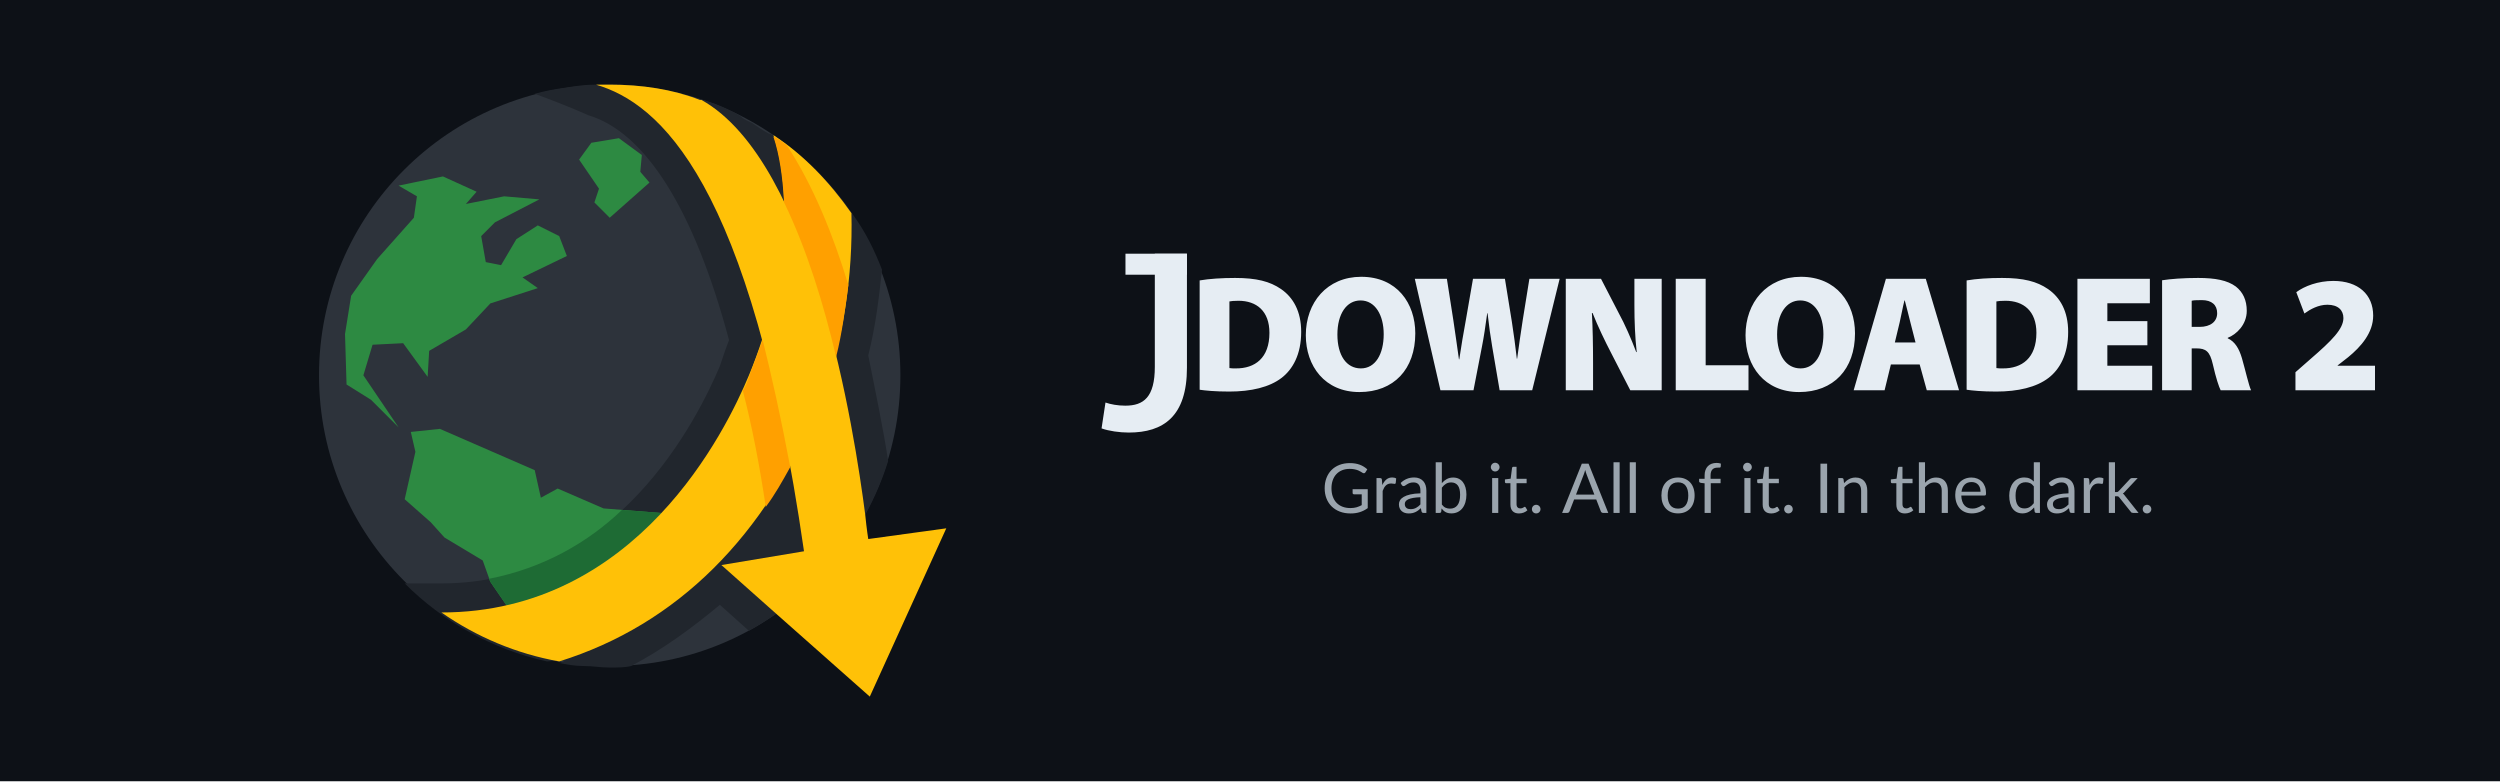
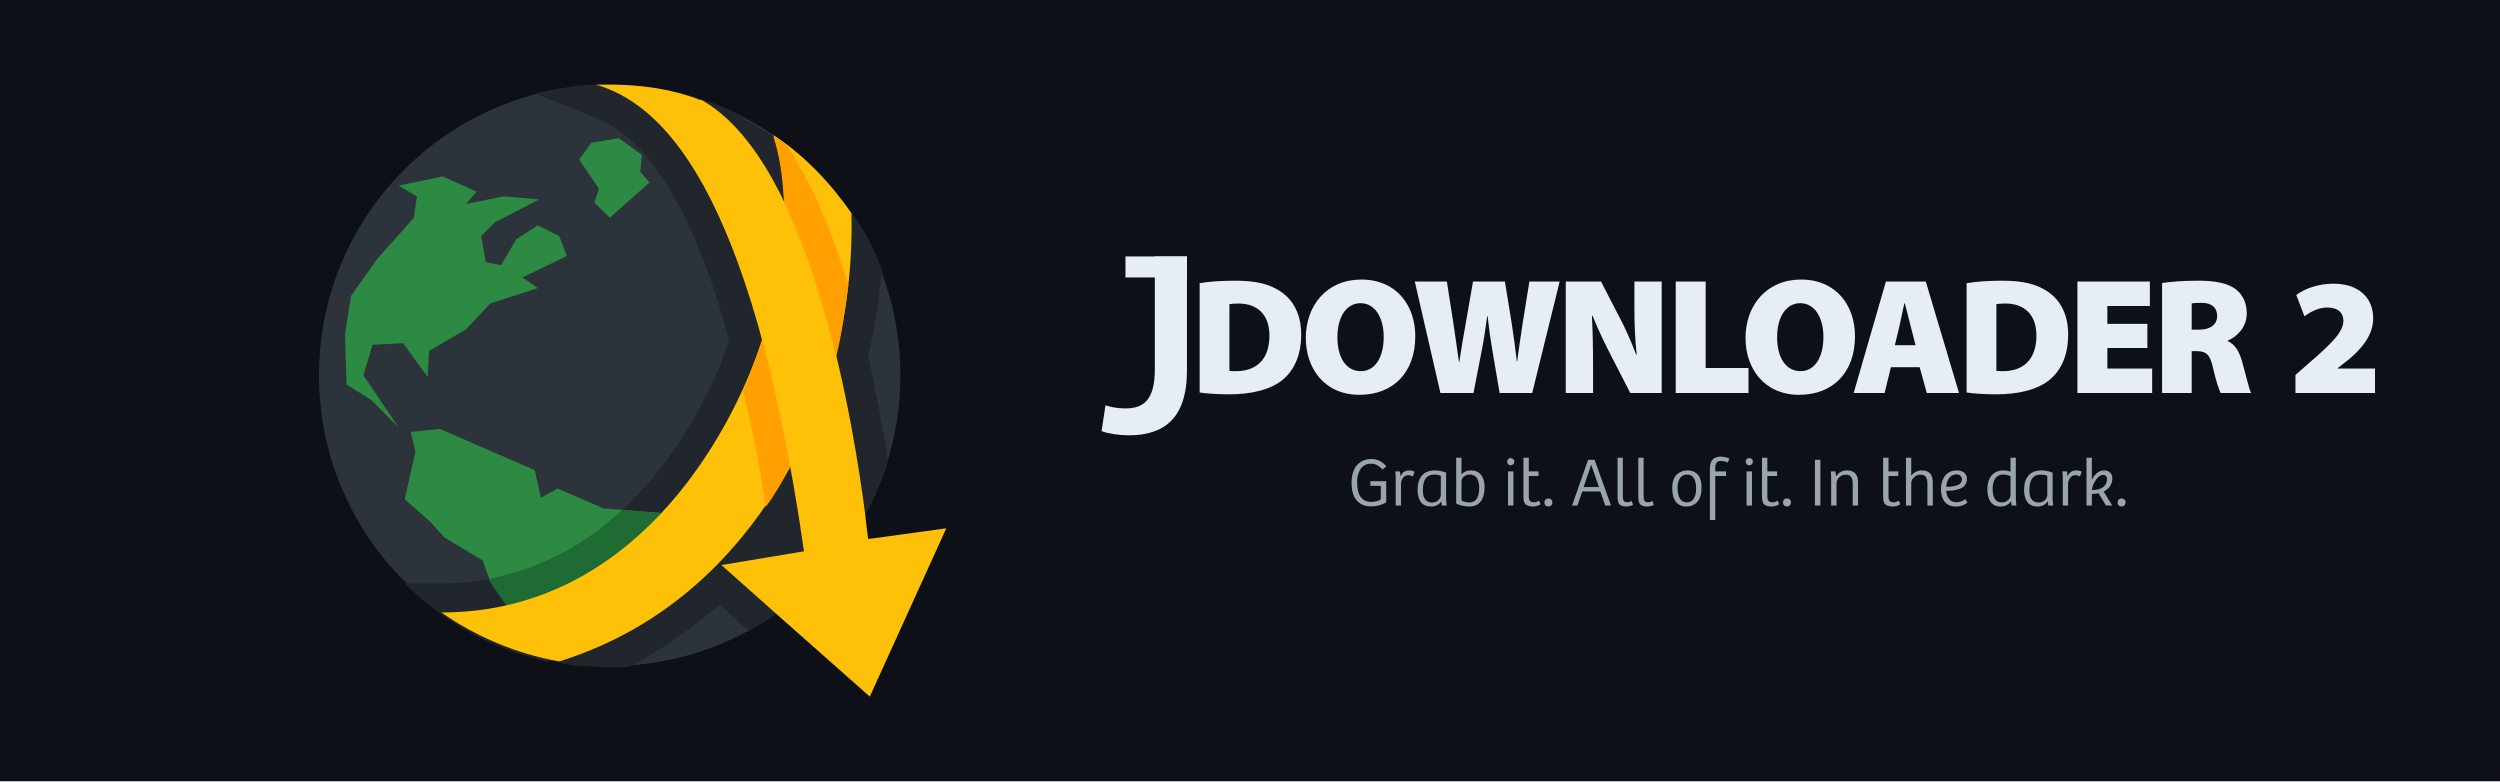
<svg xmlns="http://www.w3.org/2000/svg" width="1600" height="500" viewBox="0 0 1600 500" role="img" aria-label="JDownloader 2">
  <rect width="1600" height="500" fill="#0d1117" />
  <svg x="165.0" y="15.0" width="470" height="470" viewBox="0 0 48 48">
    <path fill="#2d333b" d="M23 4A19 19 0 1 0 23 42A19 19 0 1 0 23 4Z" />
    <path fill="#21262d" d="M30.2,38l1.9,1.7c4.3-2.4,7.6-6.3,9.1-11.1c-0.3-2-0.8-4.4-1.3-6.9c0.5-2,0.7-3.8,0.9-5.6c-0.5-1.3-1.1-2.5-1.9-3.6c0,0,0,0,0,0c-1-1.5-2.2-2.8-3.5-3.9c-0.2,0-0.5-0.2-0.7-0.6c-0.3-0.2-0.6-0.4-0.9-0.6c0,0,0,0,0,0c0,0,0,0,0,0c-0.1-0.1-0.3-0.2-0.4-0.2c0,0,0,0,0,0c-0.4-0.2-0.8-0.5-1.1-0.7c-0.2-0.1-0.5-0.2-0.7-0.4c-0.1-0.1-0.2-0.1-0.3-0.2c0,0,0,0,0,0l0,0c-0.6-0.3-1.2-0.6-1.9-0.8c0,0,0,0,0,0C27.2,4.4,25.2,4,23,4c-0.1,0-0.2,0-0.3,0c-0.2,0.1-0.4,0.1-0.6,0c0,0,0,0,0,0c-0.7,0-1.4,0.1-2,0.2c0,0,0,0,0,0c-0.7,0.1-1.3,0.2-2,0.4C20.3,5.4,21.6,6,21.6,6c3.7,1.1,6.9,6.1,9.2,14.7c-0.2,0.5-0.4,1.1-0.6,1.7c-1.4,3.3-6.7,14.2-18.2,14.2l-2.4,0c0,0,0,0,0,0c2.5,2.5,5.7,4.3,9.3,5.1c1.1-0.1,1.5-0.1,0.8,0.1c0,0,0,0,0,0c0.5,0.1,1,0.2,1.6,0.2c0.6,0,1.1,0.1,1.7,0.1c0.5,0,1,0,1.4-0.1C26.5,40.9,28.4,39.5,30.2,38z" />
    <path fill="#2d8a42" d="M9.2,26.4l-1.8-1.8l-1.6-1l-0.1-3.3l0.4-2.5l1.7-2.4l2.4-2.7l0.2-1.4l-1.2-0.7l2.9-0.6l2.2,1l-0.7,0.8l2.5-0.5l2.3,0.2L15.5,13l-0.9,0.9l0.3,1.7l1,0.2l1-1.7l1.4-0.9l1.4,0.7l0.5,1.3l-2.9,1.4l1,0.7l-3.1,1L13.6,20l-2.4,1.4l-0.1,1.7l-1.6-2.2l-2,0.1l-0.6,2L9.2,26.4z M21.8,7.8l-0.8,1.1l1.3,1.9l-0.3,0.9l1,1l2.6-2.3l-0.6-0.7l0.1-1.1l-1.5-1.1L21.8,7.8z M14.7,35.1l0.5,1.4l1.1,1.6c4.3-1,7.6-3.4,10.1-6.1l-3.8-0.3l-3-1.3L18.5,31l-0.4-1.8l-6.2-2.7L10,26.7l0.3,1.3l-0.7,3.1l1.7,1.5l0.9,1L14.7,35.1z" />
    <path fill="#1e6b34" d="M26.4,32l-2.6-0.2c-2.2,2.1-5.1,3.8-8.7,4.5l0.1,0.2l1.1,1.6C20.6,37,24,34.6,26.4,32z" />
    <path fill="#FFC107" d="M36.7,24.9c1.6-4,2.2-8.5,2.1-12.5c-1.4-2-3.1-3.8-5.1-5.1c1.2,3.5,1,9.4-1.6,15.7c-1.5,3.6-7.3,15.5-20.1,15.5c2.3,1.6,4.9,2.7,7.7,3.2C27.4,39.3,33.2,33.5,36.7,24.9z" />
    <path fill="#FFC107" d="M45,33l-5,11l-6.1-5.4l-3.6-3.2l5.4-0.9C32.2,10.2,26.2,5.2,22.1,4c0.3,0,0.6,0,0.9,0c2.1,0,4.1,0.3,5.9,1L29,5c7.3,4.1,10,21.7,10.7,27.1c0.1,1,0.2,1.6,0.2,1.6L45,33z" />
    <path fill="#FFA000" d="M34.8,29c-0.5,0.9-1,1.8-1.6,2.6c-0.4-2.7-0.9-5.3-1.5-7.6c0.2-0.3,0.3-0.6,0.4-0.9c0.3-0.8,0.6-1.6,0.9-2.4C33.6,23.1,34.2,25.8,34.8,29z M38.6,17.1c-1-3.3-2.3-6.5-4-9.1c0,0-0.1-0.1-0.1-0.1c-0.3-0.2-0.5-0.4-0.8-0.5c0.4,1.2,0.6,2.6,0.7,4.3c1.5,3.1,2.6,6.7,3.4,10.1C38.2,20.2,38.4,18.6,38.6,17.1z" />
  </svg>
-   <g transform="translate(704.83 135.13) scale(0.55703)">
+   <g transform="translate(704.83 136.89) scale(0.55703)">
    <path d="M61.50 178.80C61.50 213.90 48.60 223.50 27.60 223.50C18.90 223.50 10.80 222.00 4.80 219.90L0.30 249.60C8.40 252.60 21.00 254.40 31.50 254.40C71.40 254.40 98.40 235.80 98.40 180.00L98.40 48.90L61.50 48.90ZM113.00 205.20C119.46 206.15 130.67 207.29 147.01 207.29C172.09 207.29 193.18 202.35 207.24 191.52C219.78 181.83 229.66 164.92 229.66 138.70C229.66 115.14 220.54 99.18 206.48 89.49C193.75 80.75 178.36 76.76 153.66 76.76C138.46 76.76 123.83 77.71 113.00 79.61ZM147.20 103.74C148.91 103.36 152.33 102.98 157.65 102.98C178.36 102.98 193.18 114.76 193.18 139.84C193.18 168.72 176.65 180.88 154.42 180.69C152.14 180.69 148.91 180.69 147.20 180.31ZM298.63 75.43C259.30 75.43 234.98 105.07 234.98 142.50C234.98 178.03 256.83 207.86 296.54 207.86C336.06 207.86 360.76 181.64 360.76 140.41C360.76 106.02 339.86 75.43 298.63 75.43ZM297.87 102.60C314.59 102.60 324.47 119.32 324.47 141.36C324.47 164.54 314.78 180.69 298.25 180.69C281.72 180.69 271.27 165.87 271.27 141.74C271.27 118.18 281.72 102.60 297.87 102.60ZM427.64 205.77L437.33 155.80C439.61 144.40 441.32 132.43 443.41 117.23L443.79 117.23C445.50 132.43 447.21 144.40 449.11 155.61L457.66 205.77L495.09 205.77L526.63 77.71L491.86 77.71L484.26 124.83C481.98 139.84 479.70 155.04 477.80 169.48L477.42 169.48C475.71 154.85 474.00 141.74 471.72 127.11L463.74 77.71L427.07 77.71L418.90 124.83C416.05 140.41 413.39 155.80 411.30 170.24L410.92 170.24C409.02 157.13 406.74 140.03 404.46 125.21L397.05 77.71L360.19 77.71L389.64 205.77ZM565.01 205.77L565.01 174.42C565.01 153.52 564.63 134.33 563.68 117.04L564.44 117.04C570.52 132.43 578.88 149.72 585.91 163.21L607.76 205.77L643.86 205.77L643.86 77.71L612.51 77.71L612.51 107.92C612.51 127.11 613.27 144.97 615.17 161.88L614.60 161.88C608.90 146.87 601.49 129.77 594.46 117.04L574.13 77.71L533.66 77.71L533.66 205.77ZM660.00 205.77L743.60 205.77L743.60 177.08L694.39 177.08L694.39 77.71L660.00 77.71ZM803.84 75.43C764.51 75.43 740.19 105.07 740.19 142.50C740.19 178.03 762.04 207.86 801.75 207.86C841.27 207.86 865.97 181.64 865.97 140.41C865.97 106.02 845.07 75.43 803.84 75.43ZM803.08 102.60C819.80 102.60 829.68 119.32 829.68 141.36C829.68 164.54 819.99 180.69 803.46 180.69C786.93 180.69 776.48 165.87 776.48 141.74C776.48 118.18 786.93 102.60 803.08 102.60ZM940.26 176.13L948.43 205.77L985.48 205.77L947.29 77.71L901.50 77.71L864.45 205.77L899.98 205.77L907.20 176.13ZM911.76 150.86L917.27 127.87C918.98 120.65 920.88 110.01 922.78 102.60L923.16 102.60C925.25 110.01 927.72 120.65 929.62 127.87L935.51 150.86ZM994.22 205.20C1000.68 206.15 1011.89 207.29 1028.23 207.29C1053.31 207.29 1074.40 202.35 1088.46 191.52C1101.00 181.83 1110.88 164.92 1110.88 138.70C1110.88 115.14 1101.76 99.18 1087.70 89.49C1074.97 80.75 1059.58 76.76 1034.88 76.76C1019.68 76.76 1005.05 77.71 994.22 79.61ZM1028.42 103.74C1030.13 103.36 1033.55 102.98 1038.87 102.98C1059.58 102.98 1074.40 114.76 1074.40 139.84C1074.40 168.72 1057.87 180.88 1035.64 180.69C1033.36 180.69 1030.13 180.69 1028.42 180.31ZM1201.89 126.35L1155.91 126.35L1155.91 105.83L1204.74 105.83L1204.74 77.71L1121.52 77.71L1121.52 205.77L1207.40 205.77L1207.40 177.65L1155.91 177.65L1155.91 154.09L1201.89 154.09ZM1218.80 205.77L1252.81 205.77L1252.81 157.70L1258.32 157.70C1268.96 157.70 1273.71 160.93 1277.13 176.13C1280.74 192.09 1284.16 201.97 1286.06 205.77L1321.02 205.77C1318.55 200.83 1314.37 182.21 1310.57 169.10C1307.34 158.08 1302.59 149.91 1294.23 146.11L1294.23 145.54C1304.11 141.74 1316.08 130.53 1316.08 114.57C1316.08 102.22 1311.71 93.10 1303.54 86.64C1293.85 79.42 1279.79 76.76 1260.22 76.76C1243.12 76.76 1228.49 77.90 1218.80 79.42ZM1252.81 102.98C1254.52 102.41 1257.94 102.22 1264.40 102.22C1275.80 102.22 1282.07 107.73 1282.07 117.23C1282.07 126.73 1274.66 133.00 1261.74 133.00L1252.81 133.00ZM1463.42 205.77L1463.42 177.65L1420.48 177.65L1420.48 177.27L1432.64 167.77C1447.27 155.80 1461.33 139.84 1461.33 120.08C1461.33 95.76 1444.23 80.18 1415.54 80.18C1398.06 80.18 1382.48 86.07 1372.98 93.10L1382.29 117.61C1389.13 112.67 1398.44 107.54 1408.70 107.54C1421.24 107.54 1427.13 114.00 1427.13 122.93C1426.94 135.47 1414.21 148.39 1389.13 170.05L1372.03 185.06L1372.03 205.77Z" fill="#e6edf3" />
    <path d="M27.78 48.9 h70.62 v24.14 h-70.62 Z" fill="#e6edf3" />
  </g>
-   <path d="M865.67 313.10L875.35 313.10L875.35 325.20Q872.98 326.92 870.28 327.77Q867.59 328.61 864.37 328.61L864.37 328.61Q860.57 328.61 857.51 327.44Q854.45 326.26 852.28 324.14Q850.12 322.01 848.95 319.04Q847.79 316.07 847.79 312.51L847.79 312.51Q847.79 308.90 848.92 305.93Q850.05 302.96 852.14 300.84Q854.23 298.72 857.22 297.55Q860.22 296.38 863.91 296.38L863.91 296.38Q865.78 296.38 867.39 296.66Q868.99 296.93 870.36 297.45Q871.72 297.97 872.89 298.71Q874.05 299.44 875.07 300.37L875.07 300.37L873.86 302.30Q873.57 302.74 873.12 302.86Q872.67 302.98 872.12 302.65L872.12 302.65Q871.59 302.35 870.91 301.91Q870.23 301.47 869.25 301.06Q868.27 300.65 866.94 300.37Q865.61 300.08 863.78 300.08L863.78 300.08Q861.12 300.08 858.96 300.95Q856.81 301.82 855.29 303.44Q853.77 305.05 852.96 307.35Q852.14 309.65 852.14 312.51L852.14 312.51Q852.14 315.48 852.99 317.82Q853.84 320.17 855.41 321.81Q856.98 323.44 859.23 324.30Q861.47 325.16 864.26 325.16L864.26 325.16Q866.46 325.16 868.17 324.67Q869.87 324.17 871.50 323.29L871.50 323.29L871.50 316.36L866.60 316.36Q866.18 316.36 865.92 316.12Q865.67 315.88 865.67 315.52L865.67 315.52L865.67 313.10ZM884.42 307.05L884.68 310.44Q885.74 308.15 887.28 306.87Q888.82 305.58 891.04 305.58L891.04 305.58Q891.74 305.58 892.39 305.73Q893.04 305.89 893.55 306.22L893.55 306.22L893.26 309.14Q893.13 309.69 892.60 309.69L892.60 309.69Q892.29 309.69 891.70 309.56Q891.10 309.43 890.36 309.43L890.36 309.43Q889.30 309.43 888.47 309.74Q887.65 310.05 887.00 310.65Q886.35 311.26 885.83 312.15Q885.32 313.04 884.90 314.18L884.90 314.18L884.90 328.26L880.96 328.26L880.96 305.98L883.21 305.98Q883.84 305.98 884.09 306.22Q884.33 306.46 884.42 307.05L884.42 307.05ZM909.06 322.85L909.06 318.23Q906.35 318.32 904.45 318.66Q902.54 319.00 901.34 319.55Q900.15 320.10 899.61 320.85Q899.07 321.60 899.07 322.52L899.07 322.52Q899.07 323.40 899.35 324.04Q899.64 324.68 900.13 325.08Q900.63 325.49 901.30 325.68Q901.97 325.86 902.74 325.86L902.74 325.86Q903.78 325.86 904.63 325.66Q905.49 325.45 906.25 325.05Q907.01 324.65 907.70 324.10Q908.40 323.55 909.06 322.85L909.06 322.85ZM897.11 310.38L896.41 309.12Q898.25 307.34 900.39 306.46Q902.52 305.58 905.12 305.58L905.12 305.58Q906.99 305.58 908.44 306.20Q909.89 306.81 910.88 307.91Q911.87 309.01 912.38 310.57Q912.88 312.14 912.88 314.01L912.88 314.01L912.88 328.26L911.15 328.26Q910.57 328.26 910.27 328.08Q909.96 327.89 909.78 327.34L909.78 327.34L909.34 325.23Q908.46 326.04 907.63 326.67Q906.79 327.29 905.87 327.72Q904.94 328.15 903.90 328.38Q902.85 328.61 901.58 328.61L901.58 328.61Q900.28 328.61 899.13 328.25Q897.99 327.89 897.14 327.16Q896.30 326.44 895.80 325.33Q895.31 324.21 895.31 322.70L895.31 322.70Q895.31 321.38 896.03 320.16Q896.76 318.93 898.39 317.99Q900.01 317.04 902.63 316.44Q905.25 315.83 909.06 315.74L909.06 315.74L909.06 314.01Q909.06 311.41 907.93 310.08Q906.81 308.75 904.66 308.75L904.66 308.75Q903.20 308.75 902.22 309.11Q901.25 309.47 900.53 309.93Q899.82 310.38 899.30 310.74Q898.78 311.10 898.28 311.10L898.28 311.10Q897.88 311.10 897.59 310.89Q897.31 310.68 897.11 310.38L897.11 310.38ZM922.78 312.11L922.78 322.89Q923.86 324.35 925.15 324.94Q926.44 325.53 927.98 325.53L927.98 325.53Q931.12 325.53 932.79 323.31Q934.47 321.09 934.47 316.69L934.47 316.69Q934.47 312.60 932.98 310.67Q931.50 308.75 928.75 308.75L928.75 308.75Q926.83 308.75 925.41 309.63Q923.99 310.51 922.78 312.11L922.78 312.11ZM922.78 295.86L922.78 309.19Q924.19 307.56 925.96 306.59Q927.73 305.62 930.04 305.62L930.04 305.62Q932.00 305.62 933.57 306.37Q935.15 307.12 936.25 308.54Q937.35 309.96 937.93 311.98Q938.51 314.01 938.51 316.54L938.51 316.54Q938.51 319.24 937.85 321.46Q937.19 323.69 935.95 325.26Q934.71 326.83 932.93 327.70Q931.14 328.57 928.92 328.57L928.92 328.57Q926.72 328.57 925.21 327.75Q923.71 326.92 922.59 325.40L922.59 325.40L922.39 327.43Q922.21 328.26 921.38 328.26L921.38 328.26L918.85 328.26L918.85 295.86L922.78 295.86ZM954.97 305.98L958.89 305.98L958.89 328.26L954.97 328.26L954.97 305.98ZM959.72 298.98L959.72 298.98Q959.72 299.55 959.49 300.05Q959.26 300.54 958.87 300.93Q958.49 301.31 957.97 301.53Q957.46 301.75 956.88 301.75L956.88 301.75Q956.31 301.75 955.82 301.53Q955.32 301.31 954.95 300.93Q954.57 300.54 954.35 300.05Q954.13 299.55 954.13 298.98L954.13 298.98Q954.13 298.41 954.35 297.89Q954.57 297.37 954.95 296.99Q955.32 296.60 955.82 296.38Q956.31 296.16 956.88 296.16L956.88 296.16Q957.46 296.16 957.97 296.38Q958.49 296.60 958.87 296.99Q959.26 297.37 959.49 297.89Q959.72 298.41 959.72 298.98ZM972.15 328.61L972.15 328.61Q969.51 328.61 968.09 327.14Q966.67 325.67 966.67 322.89L966.67 322.89L966.67 309.25L963.99 309.25Q963.64 309.25 963.40 309.05Q963.15 308.84 963.15 308.40L963.15 308.40L963.15 306.83L966.81 306.37L967.71 299.49Q967.77 299.16 968.00 298.95Q968.24 298.74 968.61 298.74L968.61 298.74L970.59 298.74L970.59 306.42L977.04 306.42L977.04 309.25L970.59 309.25L970.59 322.63Q970.59 324.04 971.27 324.72Q971.95 325.40 973.03 325.40L973.03 325.40Q973.65 325.40 974.10 325.24Q974.55 325.07 974.88 324.87Q975.21 324.68 975.44 324.51Q975.67 324.35 975.85 324.35L975.85 324.35Q976.16 324.35 976.40 324.72L976.40 324.72L977.54 326.59Q976.53 327.54 975.10 328.08Q973.67 328.61 972.15 328.61ZM980.42 325.84L980.42 325.84Q980.42 325.27 980.63 324.76Q980.84 324.26 981.20 323.88Q981.57 323.51 982.07 323.29Q982.58 323.07 983.15 323.07L983.15 323.07Q983.72 323.07 984.23 323.29Q984.74 323.51 985.11 323.88Q985.48 324.26 985.70 324.76Q985.92 325.27 985.92 325.84L985.92 325.84Q985.92 326.44 985.70 326.93Q985.48 327.43 985.11 327.80Q984.74 328.17 984.23 328.38Q983.72 328.59 983.15 328.59L983.15 328.59Q982.58 328.59 982.07 328.38Q981.57 328.17 981.20 327.80Q980.84 327.43 980.63 326.93Q980.42 326.44 980.42 325.84ZM1008.63 316.56L1020.40 316.56L1015.45 303.73Q1015.23 303.16 1014.99 302.40Q1014.74 301.64 1014.52 300.78L1014.52 300.78Q1014.06 302.57 1013.58 303.75L1013.58 303.75L1008.63 316.56ZM1016.68 296.74L1029.29 328.26L1025.99 328.26Q1025.41 328.26 1025.06 327.98Q1024.71 327.69 1024.53 327.25L1024.53 327.25L1021.59 319.64L1007.44 319.64L1004.49 327.25Q1004.36 327.65 1003.99 327.95Q1003.61 328.26 1003.06 328.26L1003.06 328.26L999.76 328.26L1012.37 296.74L1016.68 296.74ZM1032.65 295.86L1036.57 295.86L1036.57 328.26L1032.65 328.26L1032.65 295.86ZM1043.04 295.86L1046.95 295.86L1046.95 328.26L1043.04 328.26L1043.04 295.86ZM1073.95 305.62L1073.95 305.62Q1076.39 305.62 1078.35 306.44Q1080.30 307.25 1081.69 308.75Q1083.08 310.24 1083.81 312.37Q1084.55 314.49 1084.55 317.11L1084.55 317.11Q1084.55 319.75 1083.81 321.86Q1083.08 323.97 1081.69 325.47Q1080.30 326.96 1078.35 327.77Q1076.39 328.57 1073.95 328.57L1073.95 328.57Q1071.48 328.57 1069.51 327.77Q1067.54 326.96 1066.16 325.47Q1064.77 323.97 1064.03 321.86Q1063.30 319.75 1063.30 317.11L1063.30 317.11Q1063.30 314.49 1064.03 312.37Q1064.77 310.24 1066.16 308.75Q1067.54 307.25 1069.51 306.44Q1071.48 305.62 1073.95 305.62ZM1073.95 325.51L1073.95 325.51Q1077.25 325.51 1078.87 323.30Q1080.50 321.09 1080.50 317.13L1080.50 317.13Q1080.50 313.15 1078.87 310.93Q1077.25 308.70 1073.95 308.70L1073.95 308.70Q1072.27 308.70 1071.03 309.28Q1069.79 309.85 1068.96 310.93Q1068.14 312.00 1067.73 313.58Q1067.32 315.15 1067.32 317.13L1067.32 317.13Q1067.32 321.09 1068.96 323.30Q1070.60 325.51 1073.95 325.51ZM1094.89 328.26L1090.95 328.26L1090.95 309.32L1088.49 309.03Q1088.03 308.92 1087.73 308.69Q1087.43 308.46 1087.43 308.02L1087.43 308.02L1087.43 306.42L1090.95 306.42L1090.95 304.26Q1090.95 302.35 1091.49 300.86Q1092.03 299.38 1093.03 298.35Q1094.03 297.33 1095.44 296.80Q1096.85 296.27 1098.61 296.27L1098.61 296.27Q1100.10 296.27 1101.36 296.71L1101.36 296.71L1101.27 298.67Q1101.23 299.20 1100.69 299.24Q1100.15 299.29 1099.25 299.29L1099.25 299.29Q1098.23 299.29 1097.41 299.55Q1096.58 299.82 1095.99 300.41Q1095.40 301.00 1095.08 301.97Q1094.76 302.94 1094.76 304.37L1094.76 304.37L1094.76 306.42L1101.18 306.42L1101.18 309.25L1094.89 309.25L1094.89 328.26ZM1116.40 305.98L1120.32 305.98L1120.32 328.26L1116.40 328.26L1116.40 305.98ZM1121.16 298.98L1121.16 298.98Q1121.16 299.55 1120.93 300.05Q1120.70 300.54 1120.31 300.93Q1119.93 301.31 1119.41 301.53Q1118.89 301.75 1118.32 301.75L1118.32 301.75Q1117.75 301.75 1117.25 301.53Q1116.76 301.31 1116.38 300.93Q1116.01 300.54 1115.79 300.05Q1115.57 299.55 1115.57 298.98L1115.57 298.98Q1115.57 298.41 1115.79 297.89Q1116.01 297.37 1116.38 296.99Q1116.76 296.60 1117.25 296.38Q1117.75 296.16 1118.32 296.16L1118.32 296.16Q1118.89 296.16 1119.41 296.38Q1119.93 296.60 1120.31 296.99Q1120.70 297.37 1120.93 297.89Q1121.16 298.41 1121.16 298.98ZM1133.59 328.61L1133.59 328.61Q1130.95 328.61 1129.53 327.14Q1128.11 325.67 1128.11 322.89L1128.11 322.89L1128.11 309.25L1125.42 309.25Q1125.07 309.25 1124.83 309.05Q1124.59 308.84 1124.59 308.40L1124.59 308.40L1124.59 306.83L1128.24 306.37L1129.14 299.49Q1129.21 299.16 1129.44 298.95Q1129.67 298.74 1130.05 298.74L1130.05 298.74L1132.03 298.74L1132.03 306.42L1138.47 306.42L1138.47 309.25L1132.03 309.25L1132.03 322.63Q1132.03 324.04 1132.71 324.72Q1133.39 325.40 1134.47 325.40L1134.47 325.40Q1135.08 325.40 1135.53 325.24Q1135.99 325.07 1136.32 324.87Q1136.64 324.68 1136.88 324.51Q1137.11 324.35 1137.28 324.35L1137.28 324.35Q1137.59 324.35 1137.83 324.72L1137.83 324.72L1138.98 326.59Q1137.96 327.54 1136.54 328.08Q1135.11 328.61 1133.59 328.61ZM1141.86 325.84L1141.86 325.84Q1141.86 325.27 1142.07 324.76Q1142.28 324.26 1142.64 323.88Q1143.00 323.51 1143.51 323.29Q1144.01 323.07 1144.59 323.07L1144.59 323.07Q1145.16 323.07 1145.66 323.29Q1146.17 323.51 1146.54 323.88Q1146.92 324.26 1147.14 324.76Q1147.36 325.27 1147.36 325.84L1147.36 325.84Q1147.36 326.44 1147.14 326.93Q1146.92 327.43 1146.54 327.80Q1146.17 328.17 1145.66 328.38Q1145.16 328.59 1144.59 328.59L1144.59 328.59Q1144.01 328.59 1143.51 328.38Q1143.00 328.17 1142.64 327.80Q1142.28 327.43 1142.07 326.93Q1141.86 326.44 1141.86 325.84ZM1169.36 296.74L1169.36 328.26L1165.09 328.26L1165.09 296.74L1169.36 296.74ZM1179.87 306.79L1180.18 309.21Q1180.91 308.40 1181.72 307.74Q1182.54 307.08 1183.45 306.60Q1184.36 306.13 1185.39 305.88Q1186.41 305.62 1187.60 305.62L1187.60 305.62Q1189.42 305.62 1190.82 306.23Q1192.22 306.83 1193.15 307.95Q1194.09 309.06 1194.57 310.62Q1195.05 312.18 1195.05 314.07L1195.05 314.07L1195.05 328.26L1191.12 328.26L1191.12 314.07Q1191.12 311.54 1189.96 310.15Q1188.81 308.75 1186.45 308.75L1186.45 308.75Q1184.71 308.75 1183.21 309.58Q1181.70 310.42 1180.42 311.85L1180.42 311.85L1180.42 328.26L1176.49 328.26L1176.49 305.98L1178.84 305.98Q1179.68 305.98 1179.87 306.79L1179.87 306.79ZM1219.14 328.61L1219.14 328.61Q1216.50 328.61 1215.09 327.14Q1213.67 325.67 1213.67 322.89L1213.67 322.89L1213.67 309.25L1210.98 309.25Q1210.63 309.25 1210.39 309.05Q1210.15 308.84 1210.15 308.40L1210.15 308.40L1210.15 306.83L1213.80 306.37L1214.70 299.49Q1214.77 299.16 1215.00 298.95Q1215.23 298.74 1215.60 298.74L1215.60 298.74L1217.58 298.74L1217.58 306.42L1224.03 306.42L1224.03 309.25L1217.58 309.25L1217.58 322.63Q1217.58 324.04 1218.26 324.72Q1218.95 325.40 1220.02 325.40L1220.02 325.40Q1220.64 325.40 1221.09 325.24Q1221.54 325.07 1221.87 324.87Q1222.20 324.68 1222.43 324.51Q1222.66 324.35 1222.84 324.35L1222.84 324.35Q1223.15 324.35 1223.39 324.72L1223.39 324.72L1224.53 326.59Q1223.52 327.54 1222.09 328.08Q1220.66 328.61 1219.14 328.61ZM1232.01 295.86L1232.01 308.95Q1233.44 307.43 1235.18 306.53Q1236.92 305.62 1239.19 305.62L1239.19 305.62Q1241.01 305.62 1242.41 306.23Q1243.81 306.83 1244.74 307.95Q1245.68 309.06 1246.16 310.62Q1246.64 312.18 1246.64 314.07L1246.64 314.07L1246.64 328.26L1242.71 328.26L1242.71 314.07Q1242.71 311.54 1241.55 310.15Q1240.40 308.75 1238.04 308.75L1238.04 308.75Q1236.30 308.75 1234.80 309.58Q1233.29 310.42 1232.01 311.85L1232.01 311.85L1232.01 328.26L1228.08 328.26L1228.08 295.86L1232.01 295.86ZM1255.36 314.69L1267.54 314.69Q1267.54 313.32 1267.16 312.19Q1266.77 311.06 1266.04 310.23Q1265.30 309.41 1264.24 308.96Q1263.19 308.51 1261.85 308.51L1261.85 308.51Q1259.03 308.51 1257.39 310.15Q1255.75 311.78 1255.36 314.69L1255.36 314.69ZM1269.61 323.71L1270.71 325.14Q1269.99 326.02 1268.97 326.67Q1267.96 327.32 1266.81 327.73Q1265.65 328.15 1264.42 328.36Q1263.19 328.57 1261.98 328.57L1261.98 328.57Q1259.67 328.57 1257.72 327.79Q1255.77 327.01 1254.36 325.50Q1252.94 323.99 1252.14 321.77Q1251.35 319.55 1251.35 316.67L1251.35 316.67Q1251.35 314.34 1252.07 312.31Q1252.78 310.29 1254.12 308.80Q1255.47 307.32 1257.40 306.47Q1259.34 305.62 1261.76 305.62L1261.76 305.62Q1263.76 305.62 1265.47 306.30Q1267.17 306.97 1268.41 308.23Q1269.66 309.50 1270.36 311.36Q1271.06 313.21 1271.06 315.59L1271.06 315.59Q1271.06 316.51 1270.87 316.82Q1270.67 317.13 1270.12 317.13L1270.12 317.13L1255.22 317.13Q1255.29 319.24 1255.81 320.80Q1256.32 322.37 1257.25 323.41Q1258.17 324.46 1259.45 324.97Q1260.72 325.49 1262.31 325.49L1262.31 325.49Q1263.78 325.49 1264.85 325.15Q1265.92 324.81 1266.69 324.41Q1267.46 324.02 1267.97 323.68Q1268.49 323.33 1268.86 323.33L1268.86 323.33Q1269.35 323.33 1269.61 323.71L1269.61 323.71ZM1301.64 322.04L1301.64 311.28Q1300.54 309.80 1299.27 309.22Q1297.99 308.64 1296.41 308.64L1296.41 308.64Q1293.31 308.64 1291.63 310.86Q1289.96 313.08 1289.96 317.20L1289.96 317.20Q1289.96 319.37 1290.34 320.93Q1290.71 322.48 1291.44 323.48Q1292.16 324.48 1293.22 324.94Q1294.27 325.40 1295.62 325.40L1295.62 325.40Q1297.55 325.40 1298.99 324.52Q1300.43 323.64 1301.64 322.04L1301.64 322.04ZM1301.64 295.86L1305.56 295.86L1305.56 328.26L1303.23 328.26Q1302.39 328.26 1302.17 327.45L1302.17 327.45L1301.82 324.74Q1300.39 326.46 1298.56 327.51Q1296.74 328.57 1294.34 328.57L1294.34 328.57Q1292.43 328.57 1290.86 327.83Q1289.30 327.10 1288.20 325.67Q1287.10 324.24 1286.51 322.10Q1285.91 319.97 1285.91 317.20L1285.91 317.20Q1285.91 314.73 1286.57 312.61Q1287.23 310.49 1288.47 308.92Q1289.70 307.36 1291.49 306.47Q1293.28 305.58 1295.53 305.58L1295.53 305.58Q1297.57 305.58 1299.04 306.27Q1300.50 306.97 1301.64 308.20L1301.64 308.20L1301.64 295.86ZM1323.84 322.85L1323.84 318.23Q1321.14 318.32 1319.23 318.66Q1317.33 319.00 1316.13 319.55Q1314.93 320.10 1314.39 320.85Q1313.85 321.60 1313.85 322.52L1313.85 322.52Q1313.85 323.40 1314.14 324.04Q1314.43 324.68 1314.92 325.08Q1315.42 325.49 1316.09 325.68Q1316.76 325.86 1317.53 325.86L1317.53 325.86Q1318.56 325.86 1319.42 325.66Q1320.28 325.45 1321.04 325.05Q1321.80 324.65 1322.49 324.10Q1323.18 323.55 1323.84 322.85L1323.84 322.85ZM1311.90 310.38L1311.19 309.12Q1313.04 307.34 1315.17 306.46Q1317.31 305.58 1319.90 305.58L1319.90 305.58Q1321.77 305.58 1323.23 306.20Q1324.68 306.81 1325.67 307.91Q1326.66 309.01 1327.16 310.57Q1327.67 312.14 1327.67 314.01L1327.67 314.01L1327.67 328.26L1325.93 328.26Q1325.36 328.26 1325.05 328.08Q1324.74 327.89 1324.57 327.34L1324.57 327.34L1324.13 325.23Q1323.25 326.04 1322.41 326.67Q1321.58 327.29 1320.65 327.72Q1319.73 328.15 1318.68 328.38Q1317.64 328.61 1316.36 328.61L1316.36 328.61Q1315.06 328.61 1313.92 328.25Q1312.78 327.89 1311.93 327.16Q1311.08 326.44 1310.59 325.33Q1310.09 324.21 1310.09 322.70L1310.09 322.70Q1310.09 321.38 1310.82 320.16Q1311.54 318.93 1313.17 317.99Q1314.80 317.04 1317.42 316.44Q1320.04 315.83 1323.84 315.74L1323.84 315.74L1323.84 314.01Q1323.84 311.41 1322.72 310.08Q1321.60 308.75 1319.44 308.75L1319.44 308.75Q1317.99 308.75 1317.01 309.11Q1316.03 309.47 1315.32 309.93Q1314.60 310.38 1314.09 310.74Q1313.57 311.10 1313.06 311.10L1313.06 311.10Q1312.67 311.10 1312.38 310.89Q1312.09 310.68 1311.90 310.38L1311.90 310.38ZM1337.09 307.05L1337.35 310.44Q1338.41 308.15 1339.95 306.87Q1341.49 305.58 1343.71 305.58L1343.71 305.58Q1344.41 305.58 1345.06 305.73Q1345.71 305.89 1346.22 306.22L1346.22 306.22L1345.93 309.14Q1345.80 309.69 1345.27 309.69L1345.27 309.69Q1344.96 309.69 1344.37 309.56Q1343.77 309.43 1343.03 309.43L1343.03 309.43Q1341.97 309.43 1341.15 309.74Q1340.32 310.05 1339.67 310.65Q1339.02 311.26 1338.51 312.15Q1337.99 313.04 1337.57 314.18L1337.57 314.18L1337.57 328.26L1333.63 328.26L1333.63 305.98L1335.88 305.98Q1336.51 305.98 1336.76 306.22Q1337.00 306.46 1337.09 307.05L1337.09 307.05ZM1349.65 295.86L1353.59 295.86L1353.59 314.93L1354.60 314.93Q1355.04 314.93 1355.34 314.81Q1355.63 314.69 1355.96 314.31L1355.96 314.31L1363.00 306.77Q1363.31 306.39 1363.65 306.19Q1363.99 305.98 1364.56 305.98L1364.56 305.98L1368.11 305.98L1359.90 314.71Q1359.31 315.46 1358.62 315.88L1358.62 315.88Q1359.02 316.14 1359.34 316.48Q1359.66 316.82 1359.94 317.26L1359.94 317.26L1368.66 328.26L1365.16 328.26Q1364.65 328.26 1364.29 328.10Q1363.93 327.93 1363.66 327.49L1363.66 327.49L1356.34 318.36Q1356.01 317.90 1355.69 317.76Q1355.37 317.61 1354.71 317.61L1354.71 317.61L1353.59 317.61L1353.59 328.26L1349.65 328.26L1349.65 295.86ZM1371.34 325.84L1371.34 325.84Q1371.34 325.27 1371.55 324.76Q1371.76 324.26 1372.12 323.88Q1372.48 323.51 1372.99 323.29Q1373.50 323.07 1374.07 323.07L1374.07 323.07Q1374.64 323.07 1375.15 323.29Q1375.65 323.51 1376.03 323.88Q1376.40 324.26 1376.62 324.76Q1376.84 325.27 1376.84 325.84L1376.84 325.84Q1376.84 326.44 1376.62 326.93Q1376.40 327.43 1376.03 327.80Q1375.65 328.17 1375.15 328.38Q1374.64 328.59 1374.07 328.59L1374.07 328.59Q1373.50 328.59 1372.99 328.38Q1372.48 328.17 1372.12 327.80Q1371.76 327.43 1371.55 326.93Q1371.34 326.44 1371.34 325.84Z" fill="#9aa4ad" />
+   <path d="M877.06 307.98L887.18 307.98L887.18 321.40Q883.17 324.08 877.45 324.08L877.45 324.08Q871.56 324.08 868.28 320.28Q865.00 316.47 865.00 308.99L865.00 308.99Q865.00 304.90 866.10 301.84Q867.20 298.78 869.05 297.09Q870.90 295.39 873.01 294.58Q875.12 293.77 877.45 293.77L877.45 293.77Q883.57 293.77 887.26 298.52L887.26 298.52L884.76 300.50Q881.59 296.76 877.41 296.76L877.41 296.76Q873.27 296.76 870.92 299.95Q868.56 303.14 868.56 308.68L868.56 308.68Q868.56 321.22 877.76 321.22L877.76 321.22Q879.39 321.22 881.13 320.76Q882.86 320.30 883.70 319.68L883.70 319.68L883.70 310.97L877.06 310.97L877.06 307.98ZM896.64 309.61L896.64 309.61L896.64 323.55L893.25 323.55L893.25 304.68L892.98 301.69L895.93 301.69L896.33 304.85Q897.96 301.07 901.83 301.07L901.83 301.07Q903.98 301.07 905.30 301.91L905.30 301.91L904.25 304.94Q902.66 304.11 901.39 304.11L901.39 304.11Q899.36 304.11 898.04 305.71Q896.72 307.32 896.64 309.61ZM925.50 302.48L925.50 302.48L925.50 319.73L925.85 323.55L922.77 323.55L922.51 320.96L922.38 320.91Q920.13 324.17 915.95 324.17L915.95 324.17Q911.51 324.17 909.37 321.35Q907.24 318.54 907.24 313.57L907.24 313.57Q907.24 307.63 910.06 304.35Q912.87 301.07 918.28 301.07L918.28 301.07Q921.76 301.07 925.50 302.48ZM922.11 316.60L922.11 316.60L922.11 304.50Q920.44 303.75 917.71 303.75L917.71 303.75Q910.63 303.75 910.63 313.70L910.63 313.70Q910.63 315.85 911.07 317.50Q911.51 319.15 912.87 320.39Q914.24 321.62 916.39 321.62L916.39 321.62Q919.03 321.62 920.57 320.10Q922.11 318.58 922.11 316.60ZM931.97 322.23L931.97 322.23L931.97 292.97L935.36 292.97L935.36 303.62Q937.64 301.07 941.38 301.07L941.38 301.07Q945.48 301.07 947.81 303.84Q950.14 306.61 950.14 311.45L950.14 311.45Q950.14 317.79 947.61 320.98Q945.08 324.17 940.37 324.17L940.37 324.17Q938.17 324.17 935.73 323.62Q933.29 323.07 931.97 322.23ZM935.36 308.07L935.36 308.07L935.36 320.34Q937.47 321.57 940.42 321.57L940.42 321.57Q946.71 321.57 946.71 311.98L946.71 311.98Q946.71 310.57 946.44 309.25Q946.18 307.93 945.56 306.61Q944.95 305.29 943.65 304.50Q942.35 303.71 940.55 303.71L940.55 303.71Q938.44 303.71 936.90 304.96Q935.36 306.22 935.36 308.07ZM968.58 301.69L968.58 323.55L965.14 323.55L965.14 301.69L968.58 301.69ZM964.57 295.44L964.57 295.44Q964.57 294.47 965.23 293.81Q965.89 293.15 966.86 293.15Q967.83 293.15 968.49 293.81Q969.15 294.47 969.15 295.44L969.15 295.44Q969.15 296.45 968.49 297.11Q967.83 297.77 966.82 297.77L966.82 297.77Q965.85 297.77 965.21 297.11Q964.57 296.45 964.57 295.44ZM975.00 317.57L975.00 292.97L978.43 292.97L978.43 301.69L984.68 301.69L984.68 304.63L978.43 304.63L978.43 317.66Q978.43 319.77 979.22 320.63Q980.02 321.49 981.64 321.49L981.64 321.49Q983.18 321.49 984.99 320.43L984.99 320.43L986.00 322.72Q983.89 324.17 981.03 324.17L981.03 324.17Q979.36 324.17 978.17 323.75Q976.98 323.33 976.36 322.78Q975.75 322.23 975.44 321.24Q975.13 320.25 975.07 319.53Q975.00 318.80 975.00 317.57L975.00 317.57ZM988.42 321.57L988.42 321.57Q988.42 320.47 989.12 319.75Q989.83 319.02 990.93 319.02L990.93 319.02Q992.12 319.02 992.82 319.70Q993.52 320.39 993.52 321.53Q993.52 322.67 992.84 323.40Q992.16 324.13 991.06 324.13L991.06 324.13Q989.83 324.13 989.12 323.44Q988.42 322.76 988.42 321.57ZM1012.66 314.53L1009.54 323.55L1006.11 323.55L1016.40 294.29L1020.54 294.29L1031.06 323.55L1027.40 323.55L1024.19 314.53L1012.66 314.53ZM1023.36 311.72L1018.38 297.42L1013.50 311.72L1023.36 311.72ZM1035.24 317.88L1035.24 292.97L1038.62 292.97L1038.62 317.39Q1038.62 319.64 1039.20 320.54Q1039.77 321.44 1041.40 321.44L1041.40 321.44Q1042.85 321.44 1044.34 320.69L1044.34 320.69L1045.14 323.07Q1043.46 324.17 1040.65 324.17L1040.65 324.17Q1039.15 324.17 1038.10 323.77Q1037.04 323.38 1036.51 322.83Q1035.98 322.28 1035.68 321.33Q1035.37 320.39 1035.30 319.66Q1035.24 318.93 1035.24 317.88L1035.24 317.88ZM1048.52 317.88L1048.52 292.97L1051.91 292.97L1051.91 317.39Q1051.91 319.64 1052.48 320.54Q1053.06 321.44 1054.68 321.44L1054.68 321.44Q1056.14 321.44 1057.63 320.69L1057.63 320.69L1058.42 323.07Q1056.75 324.17 1053.94 324.17L1053.94 324.17Q1052.44 324.17 1051.38 323.77Q1050.33 323.38 1049.80 322.83Q1049.27 322.28 1048.96 321.33Q1048.66 320.39 1048.59 319.66Q1048.52 318.93 1048.52 317.88L1048.52 317.88ZM1079.54 321.53L1079.54 321.53Q1082.54 321.53 1084.03 319.07Q1085.53 316.60 1085.53 312.73L1085.53 312.73Q1085.53 303.75 1079.72 303.75L1079.72 303.75Q1076.73 303.75 1075.19 306.02Q1073.65 308.29 1073.65 312.03L1073.65 312.03Q1073.65 321.53 1079.54 321.53ZM1070.22 312.47L1070.22 312.47Q1070.22 309.21 1071.10 306.88Q1071.98 304.55 1073.49 303.34Q1075.01 302.13 1076.60 301.60Q1078.18 301.07 1079.98 301.07L1079.98 301.07Q1081.08 301.07 1082.10 301.25Q1083.11 301.42 1084.45 302.08Q1085.79 302.74 1086.74 303.84Q1087.68 304.94 1088.34 307.05Q1089.00 309.17 1089.00 311.98L1089.00 311.98Q1089.00 318.10 1086.32 321.13Q1083.64 324.17 1079.24 324.17L1079.24 324.17Q1074.97 324.17 1072.59 321.22Q1070.22 318.27 1070.22 312.47ZM1104.67 304.63L1097.76 304.63L1097.76 332.79L1094.33 332.79L1094.33 299.62Q1094.33 292.23 1101.41 292.23L1101.41 292.23Q1102.69 292.23 1104.27 292.62Q1105.86 293.02 1106.78 293.50L1106.78 293.50L1105.81 296.05Q1103.70 295.00 1101.50 295.00L1101.50 295.00Q1099.43 295.00 1098.60 296.12Q1097.76 297.24 1097.76 299.53L1097.76 299.53L1097.76 301.69L1104.67 301.69L1104.67 304.63ZM1121.26 301.69L1121.26 323.55L1117.82 323.55L1117.82 301.69L1121.26 301.69ZM1117.25 295.44L1117.25 295.44Q1117.25 294.47 1117.91 293.81Q1118.57 293.15 1119.54 293.15Q1120.51 293.15 1121.17 293.81Q1121.83 294.47 1121.83 295.44L1121.83 295.44Q1121.83 296.45 1121.17 297.11Q1120.51 297.77 1119.50 297.77L1119.50 297.77Q1118.53 297.77 1117.89 297.11Q1117.25 296.45 1117.25 295.44ZM1127.68 317.57L1127.68 292.97L1131.11 292.97L1131.11 301.69L1137.36 301.69L1137.36 304.63L1131.11 304.63L1131.11 317.66Q1131.11 319.77 1131.90 320.63Q1132.70 321.49 1134.32 321.49L1134.32 321.49Q1135.86 321.49 1137.67 320.43L1137.67 320.43L1138.68 322.72Q1136.57 324.17 1133.71 324.17L1133.71 324.17Q1132.04 324.17 1130.85 323.75Q1129.66 323.33 1129.04 322.78Q1128.43 322.23 1128.12 321.24Q1127.81 320.25 1127.75 319.53Q1127.68 318.80 1127.68 317.57L1127.68 317.57ZM1141.10 321.57L1141.10 321.57Q1141.10 320.47 1141.80 319.75Q1142.51 319.02 1143.61 319.02L1143.61 319.02Q1144.80 319.02 1145.50 319.70Q1146.20 320.39 1146.20 321.53Q1146.20 322.67 1145.52 323.40Q1144.84 324.13 1143.74 324.13L1143.74 324.13Q1142.51 324.13 1141.80 323.44Q1141.10 322.76 1141.10 321.57ZM1165.04 294.29L1165.04 323.55L1161.56 323.55L1161.56 294.29L1165.04 294.29ZM1175.38 309.21L1175.38 323.55L1171.94 323.55L1171.94 304.99L1171.72 301.69L1174.67 301.69L1175.07 304.85Q1177.62 301.07 1182.15 301.07L1182.15 301.07Q1185.58 301.07 1187.37 302.98Q1189.15 304.90 1189.15 308.64L1189.15 308.64L1189.15 323.55L1185.72 323.55L1185.72 309.69Q1185.72 306.88 1184.79 305.34Q1183.87 303.80 1181.32 303.80L1181.32 303.80Q1178.85 303.80 1177.11 305.47Q1175.38 307.14 1175.38 309.21L1175.38 309.21ZM1205.21 317.57L1205.21 292.97L1208.64 292.97L1208.64 301.69L1214.89 301.69L1214.89 304.63L1208.64 304.63L1208.64 317.66Q1208.64 319.77 1209.43 320.63Q1210.22 321.49 1211.85 321.49L1211.85 321.49Q1213.39 321.49 1215.20 320.43L1215.20 320.43L1216.21 322.72Q1214.10 324.17 1211.24 324.17L1211.24 324.17Q1209.56 324.17 1208.38 323.75Q1207.19 323.33 1206.57 322.78Q1205.96 322.23 1205.65 321.24Q1205.34 320.25 1205.27 319.53Q1205.21 318.80 1205.21 317.57L1205.21 317.57ZM1223.20 309.21L1223.20 323.55L1219.82 323.55L1219.82 292.97L1223.20 292.97L1223.20 304.37Q1225.93 301.07 1229.98 301.07L1229.98 301.07Q1236.98 301.07 1236.98 308.64L1236.98 308.64L1236.98 323.55L1233.54 323.55L1233.54 309.56Q1233.54 306.83 1232.62 305.32Q1231.70 303.80 1229.06 303.80L1229.06 303.80Q1226.72 303.80 1224.96 305.49Q1223.20 307.19 1223.20 309.21L1223.20 309.21ZM1252.42 301.07L1252.42 301.07Q1255.46 301.07 1257.15 302.57Q1258.84 304.06 1258.84 306.53L1258.84 306.53Q1258.84 308.81 1257.61 310.42Q1256.38 312.03 1254.36 312.77Q1252.33 313.52 1250.51 313.81Q1248.68 314.09 1246.74 314.09L1246.74 314.09Q1246.52 314.09 1246.15 314.07Q1245.78 314.05 1245.60 314.05L1245.60 314.05Q1245.73 317.13 1247.36 319.29Q1248.99 321.44 1252.20 321.44L1252.20 321.44Q1255.10 321.44 1257.83 319.42L1257.83 319.42L1259.15 321.66Q1256.16 324.17 1251.98 324.17L1251.98 324.17Q1247.05 324.17 1244.63 321.16Q1242.21 318.14 1242.21 312.95L1242.21 312.95Q1242.21 307.85 1244.90 304.46Q1247.58 301.07 1252.42 301.07ZM1255.63 306.92L1255.63 306.92Q1255.63 305.38 1254.69 304.50Q1253.74 303.62 1252.24 303.62L1252.24 303.62Q1249.03 303.62 1247.38 306.04Q1245.73 308.46 1245.60 311.54L1245.60 311.54Q1245.73 311.54 1246.02 311.56Q1246.30 311.59 1246.48 311.59L1246.48 311.59Q1247.84 311.59 1249.21 311.39Q1250.57 311.19 1252.13 310.75Q1253.70 310.31 1254.66 309.32Q1255.63 308.33 1255.63 306.92ZM1282.21 301.07L1282.21 301.07Q1284.45 301.07 1286.74 301.86L1286.74 301.86L1286.74 292.97L1290.13 292.97L1290.13 319.59L1290.48 323.55L1287.44 323.55L1287.14 320.91L1286.96 320.87Q1284.63 324.17 1280.49 324.17L1280.49 324.17Q1276.00 324.17 1273.96 321.13Q1271.91 318.10 1271.91 313.26L1271.91 313.26Q1271.91 307.63 1274.62 304.35Q1277.32 301.07 1282.21 301.07ZM1286.74 316.82L1286.74 316.82L1286.74 304.77Q1284.72 303.71 1282.08 303.71L1282.08 303.71Q1278.64 303.71 1276.97 306.22Q1275.30 308.73 1275.30 312.86L1275.30 312.86Q1275.30 321.53 1281.02 321.53L1281.02 321.53Q1283.57 321.53 1285.16 320.08Q1286.74 318.63 1286.74 316.82ZM1313.67 302.48L1313.67 302.48L1313.67 319.73L1314.02 323.55L1310.94 323.55L1310.68 320.96L1310.54 320.91Q1308.30 324.17 1304.12 324.17L1304.12 324.17Q1299.68 324.17 1297.54 321.35Q1295.41 318.54 1295.41 313.57L1295.41 313.57Q1295.41 307.63 1298.22 304.35Q1301.04 301.07 1306.45 301.07L1306.45 301.07Q1309.93 301.07 1313.67 302.48ZM1310.28 316.60L1310.28 316.60L1310.28 304.50Q1308.61 303.75 1305.88 303.75L1305.88 303.75Q1298.80 303.75 1298.80 313.70L1298.80 313.70Q1298.80 315.85 1299.24 317.50Q1299.68 319.15 1301.04 320.39Q1302.40 321.62 1304.56 321.62L1304.56 321.62Q1307.20 321.62 1308.74 320.10Q1310.28 318.58 1310.28 316.60ZM1323.57 309.61L1323.57 309.61L1323.57 323.55L1320.18 323.55L1320.18 304.68L1319.92 301.69L1322.86 301.69L1323.26 304.85Q1324.89 301.07 1328.76 301.07L1328.76 301.07Q1330.92 301.07 1332.24 301.91L1332.24 301.91L1331.18 304.94Q1329.60 304.11 1328.32 304.11L1328.32 304.11Q1326.30 304.11 1324.98 305.71Q1323.66 307.32 1323.57 309.61ZM1351.90 306.31L1351.90 306.31Q1351.90 308.51 1350.58 310.84Q1349.26 313.17 1346.36 314.58L1346.36 314.58L1351.82 323.55L1347.81 323.55L1343.10 315.68Q1340.99 316.12 1338.79 316.12L1338.79 316.12L1338.79 323.55L1335.36 323.55L1335.36 292.97L1338.79 292.97L1338.79 307.23Q1339.76 304.72 1341.85 302.90Q1343.94 301.07 1346.71 301.07L1346.71 301.07Q1348.96 301.07 1350.43 302.41Q1351.90 303.75 1351.90 306.31ZM1348.47 306.66L1348.47 306.66Q1348.47 305.34 1347.81 304.63Q1347.15 303.93 1346.01 303.93L1346.01 303.93Q1343.63 303.93 1341.48 307.01Q1339.32 310.09 1338.79 313.61L1338.79 313.61Q1343.28 313.70 1345.88 311.83Q1348.47 309.96 1348.47 306.66ZM1355.25 321.57L1355.25 321.57Q1355.25 320.47 1355.95 319.75Q1356.66 319.02 1357.76 319.02L1357.76 319.02Q1358.94 319.02 1359.65 319.70Q1360.35 320.39 1360.35 321.53Q1360.35 322.67 1359.67 323.40Q1358.99 324.13 1357.89 324.13L1357.89 324.13Q1356.66 324.13 1355.95 323.44Q1355.25 322.76 1355.25 321.57Z" fill="#9aa4ad" />
</svg>
